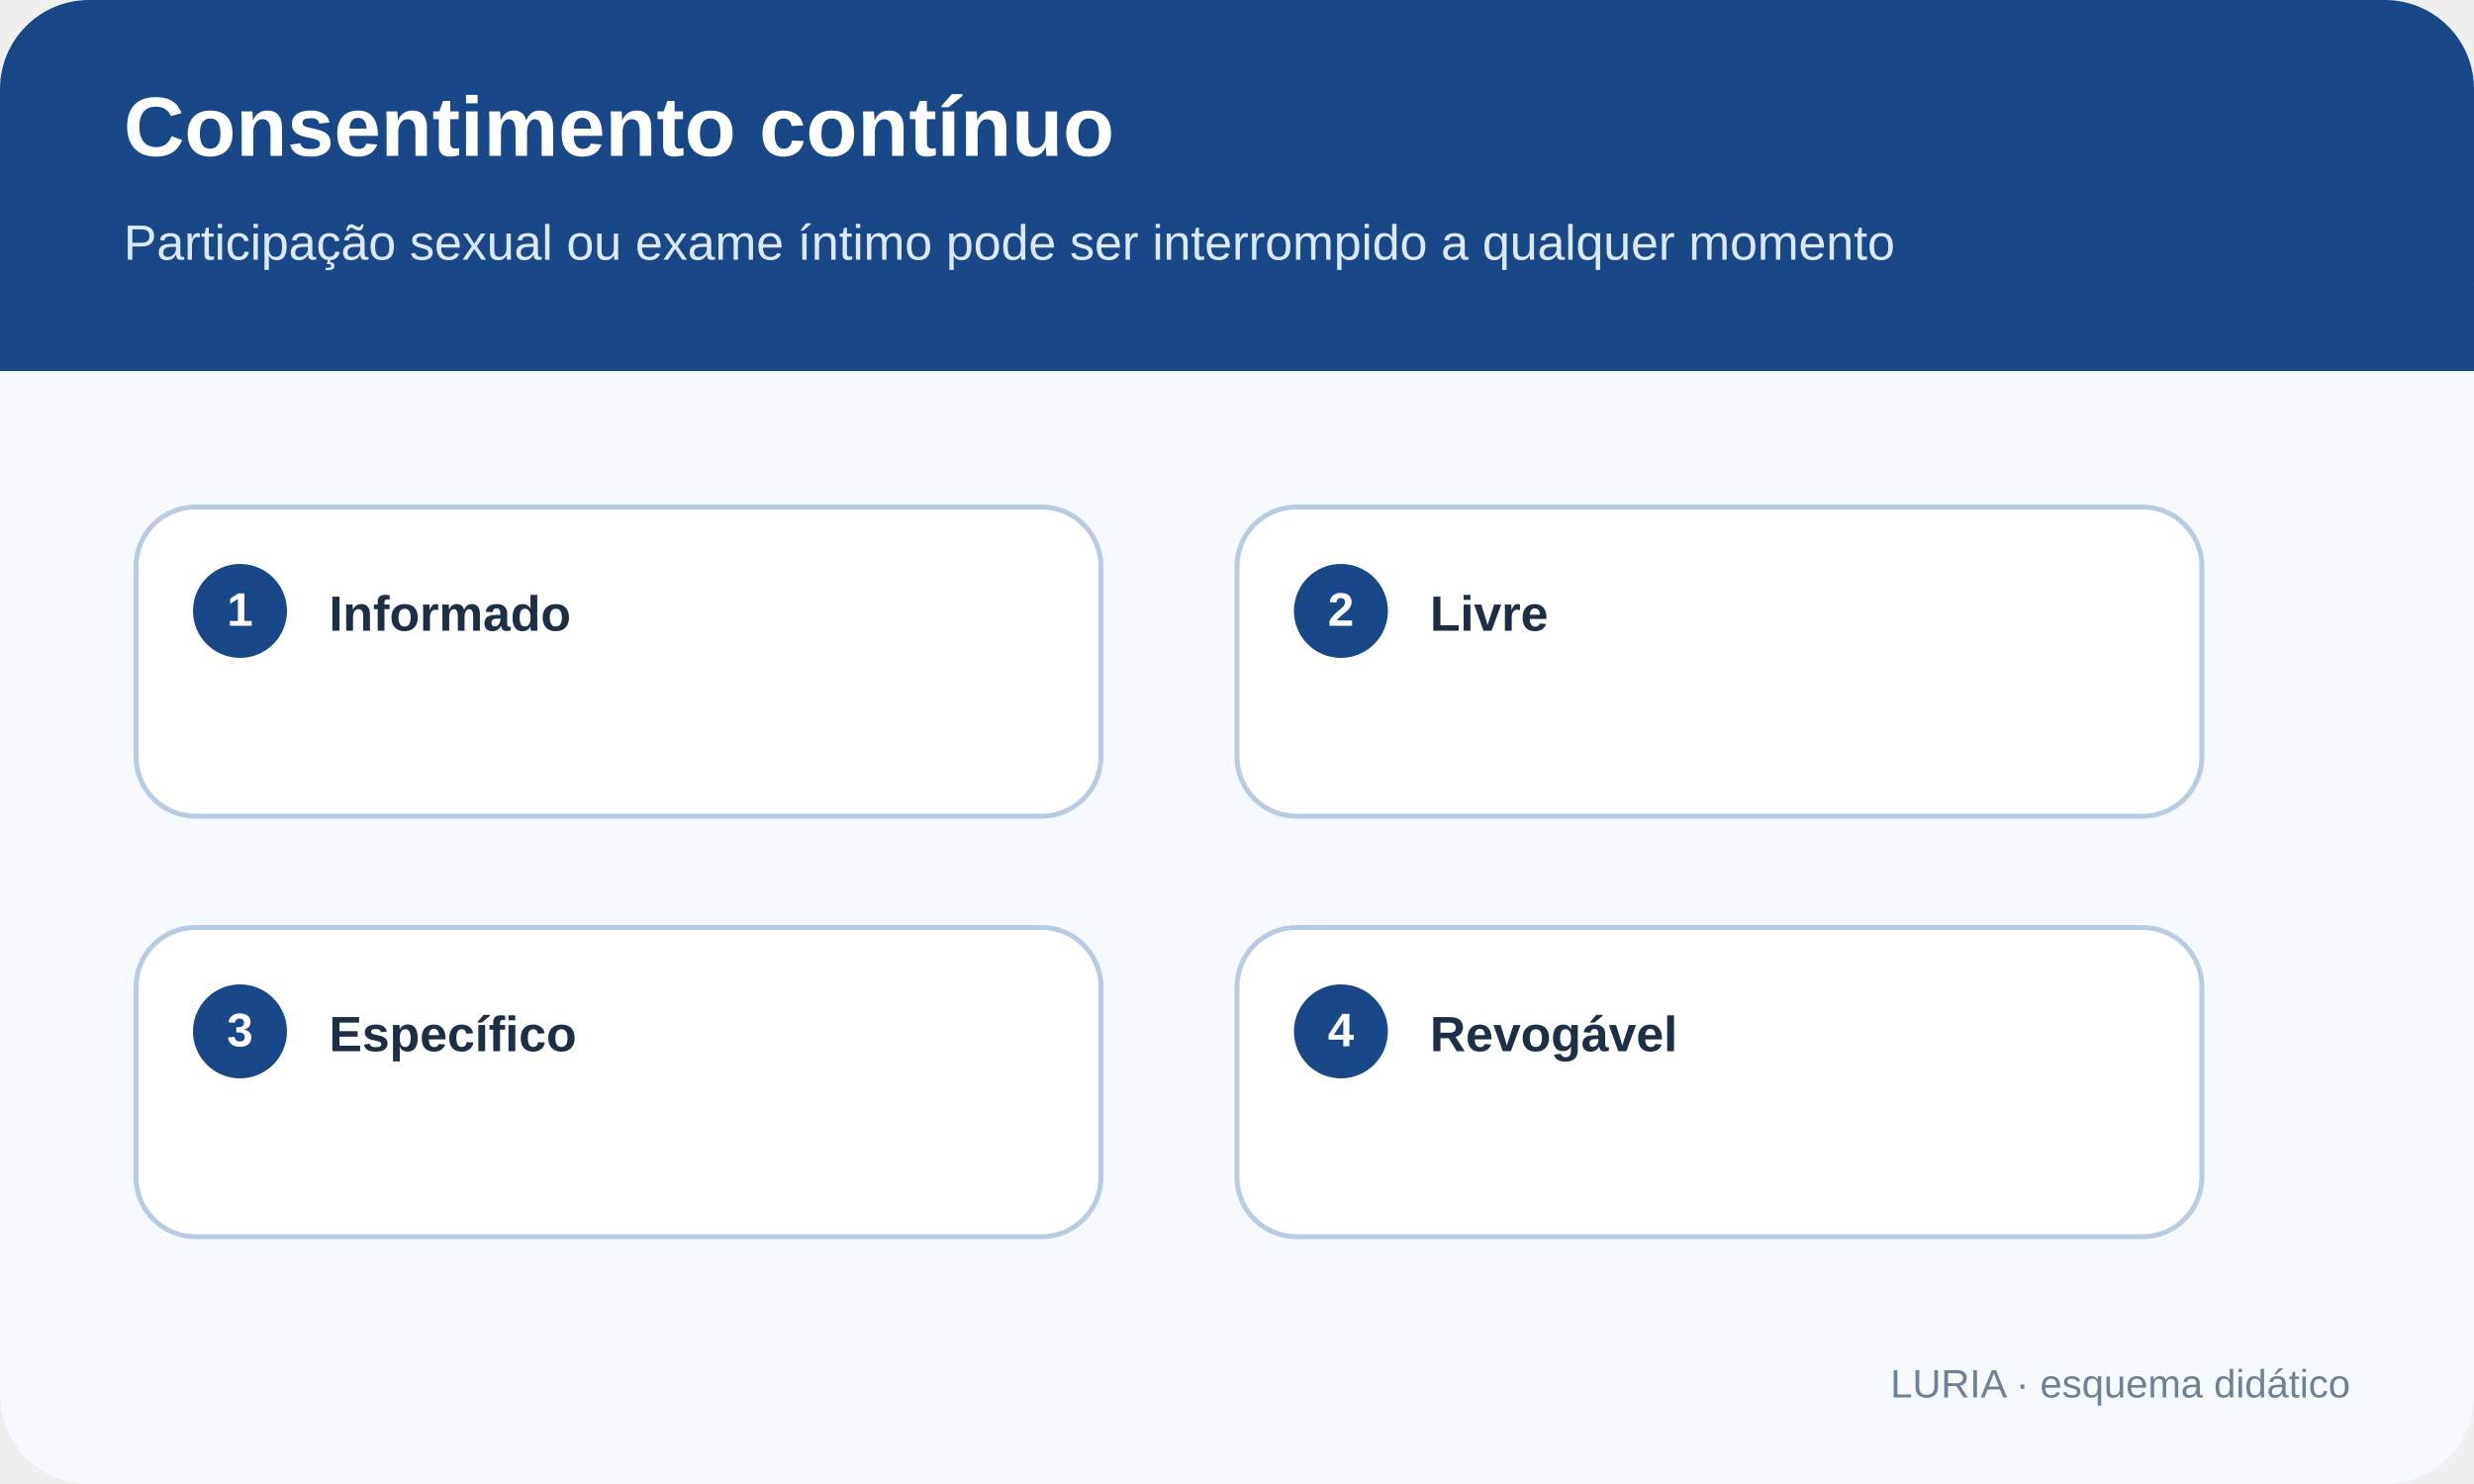
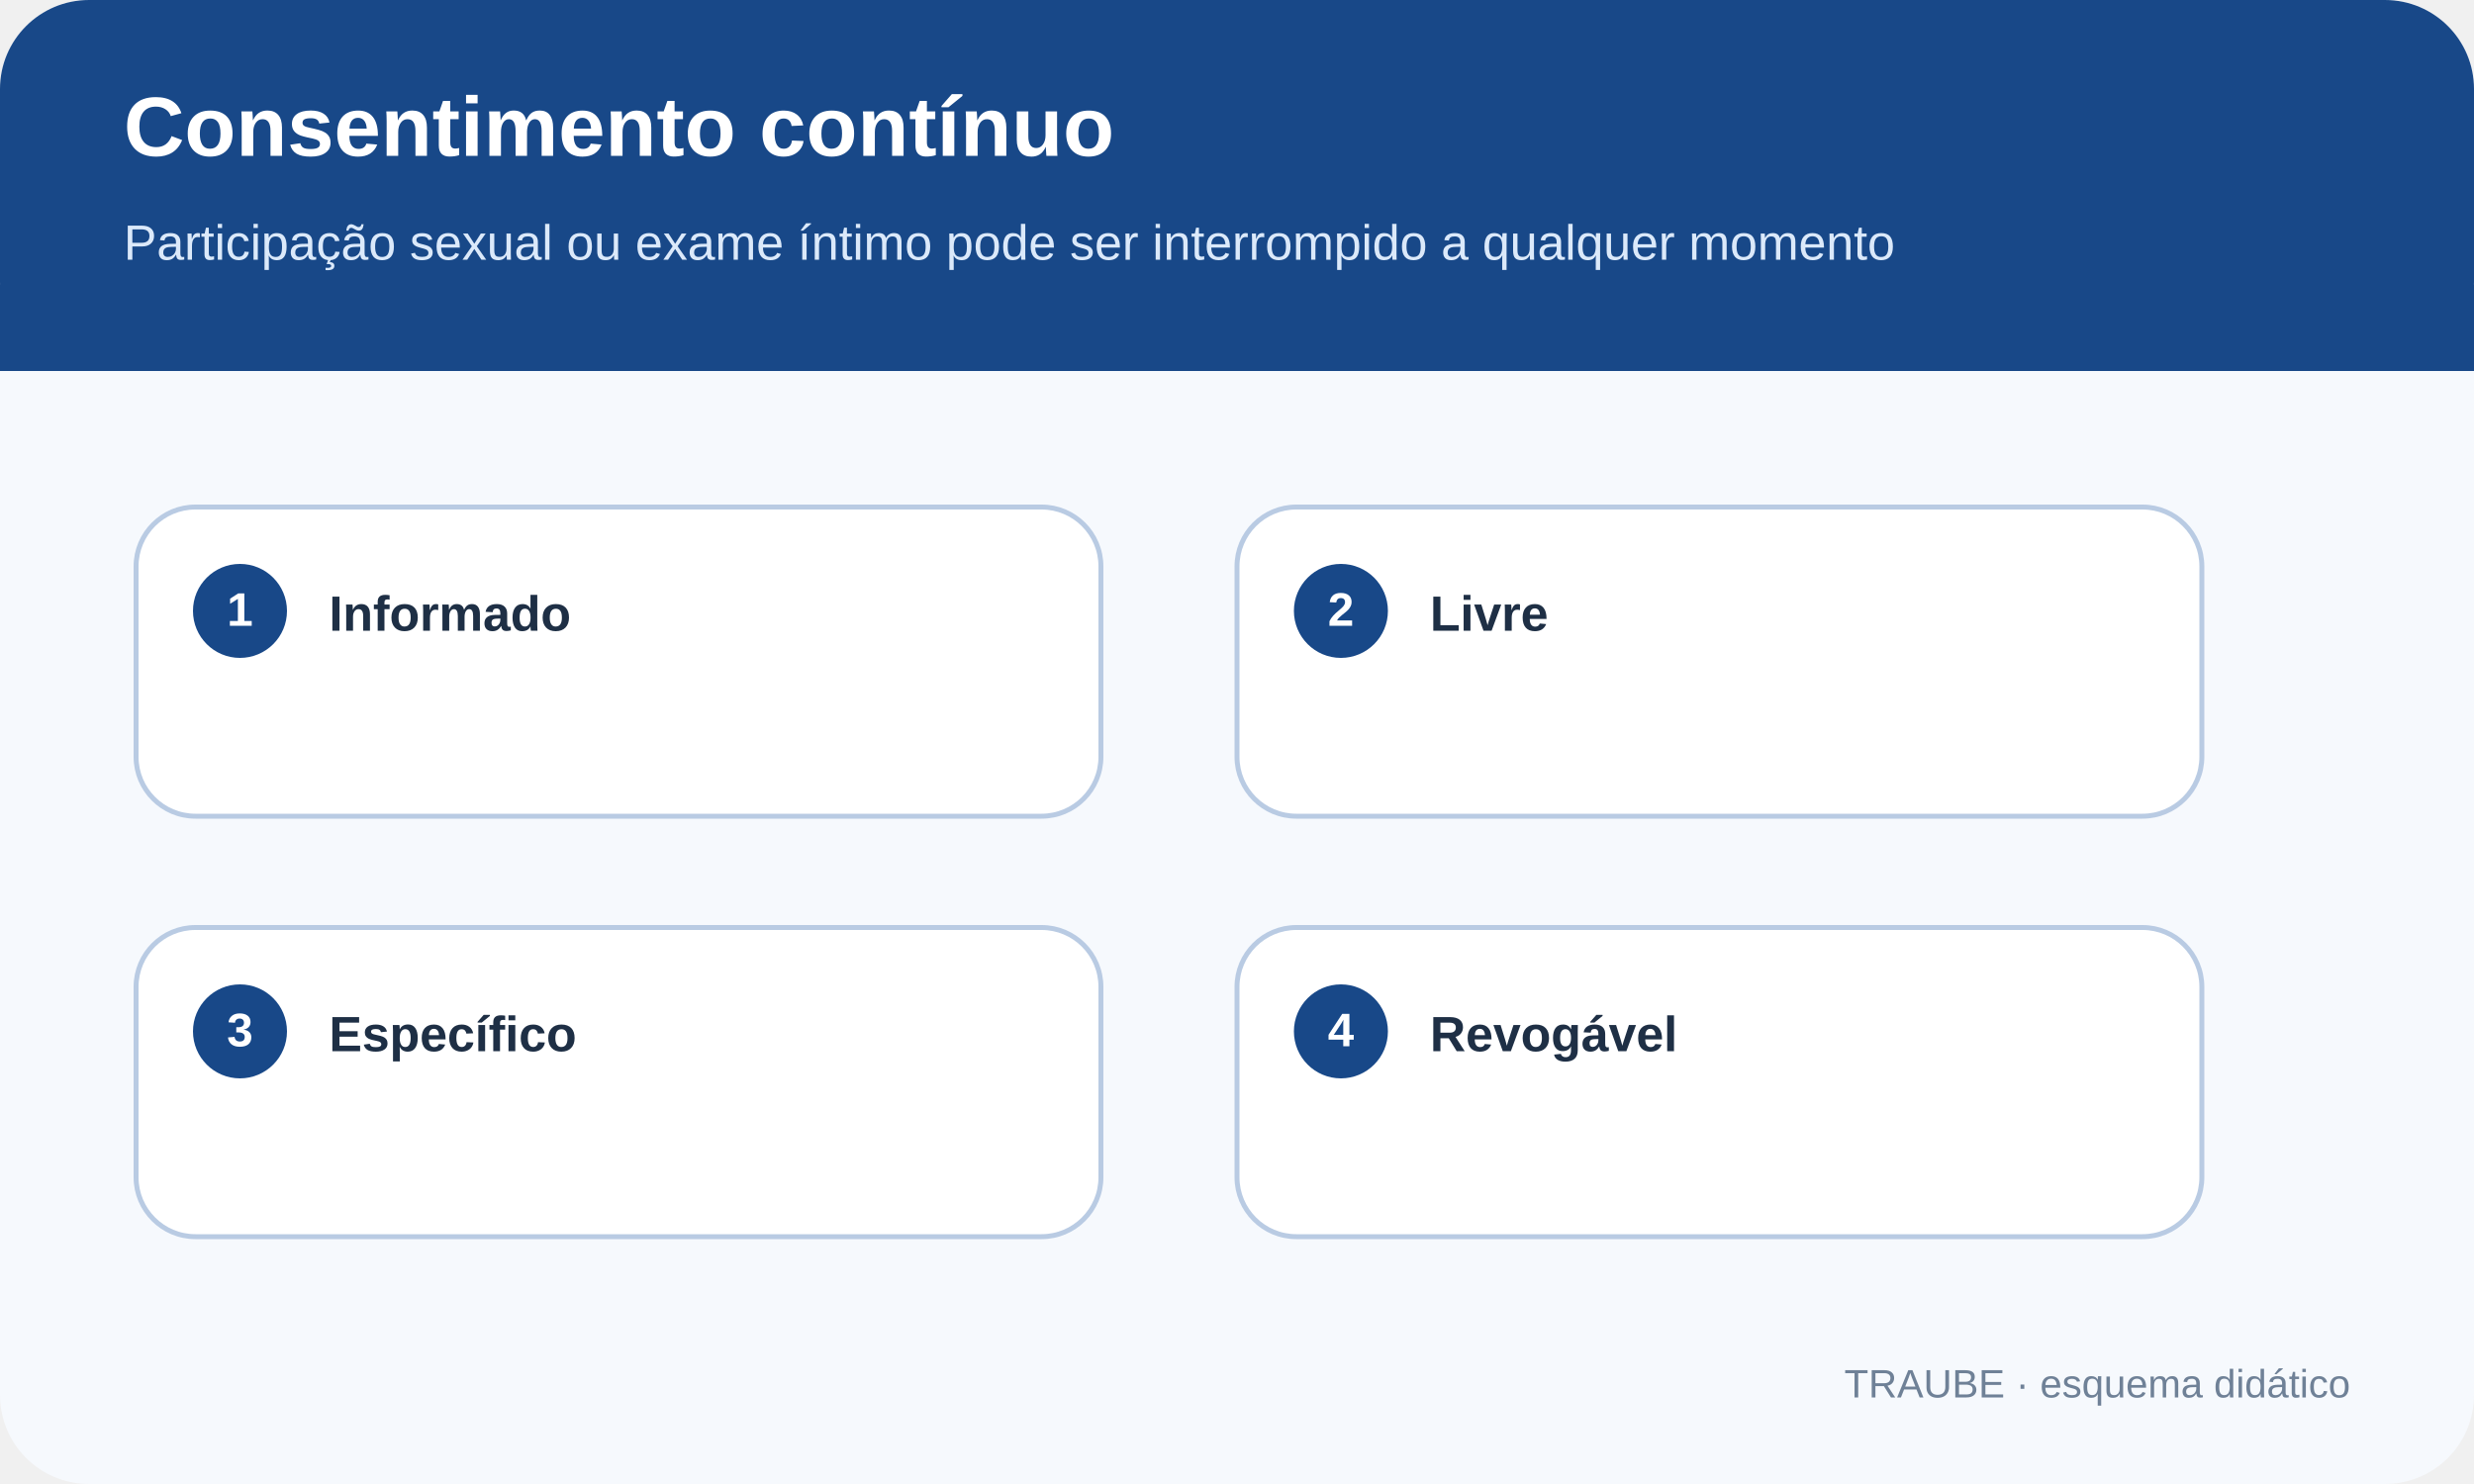
<svg xmlns="http://www.w3.org/2000/svg" width="1000" height="600">
  <rect width="1000" height="600" rx="36" fill="#f6f9fd" />
  <rect width="1000" height="150" rx="36" fill="#184888" />
  <rect y="115" width="1000" height="35" fill="#184888" />
  <text x="50" y="63" font-family="Arial" font-size="34" fill="#fff" font-weight="700">Consentimento contínuo</text>
  <text x="50" y="105" font-family="Arial" font-size="20" fill="#dbe9fa">Participação sexual ou exame íntimo pode ser interrompido a qualquer momento</text>
  <rect x="55" y="205" rx="24" width="390" height="125" fill="#fff" stroke="#b9cbe3" stroke-width="2" />
  <circle cx="97" cy="247" r="19" fill="#184888" />
  <text x="97" y="253" text-anchor="middle" font-family="Arial" font-size="19" fill="#fff" font-weight="700">1</text>
  <text x="133" y="255" font-family="Arial" font-size="20" fill="#1e2f45" font-weight="600">Informado</text>
  <rect x="500" y="205" rx="24" width="390" height="125" fill="#fff" stroke="#b9cbe3" stroke-width="2" />
  <circle cx="542" cy="247" r="19" fill="#184888" />
  <text x="542" y="253" text-anchor="middle" font-family="Arial" font-size="19" fill="#fff" font-weight="700">2</text>
  <text x="578" y="255" font-family="Arial" font-size="20" fill="#1e2f45" font-weight="600">Livre</text>
  <rect x="55" y="375" rx="24" width="390" height="125" fill="#fff" stroke="#b9cbe3" stroke-width="2" />
  <circle cx="97" cy="417" r="19" fill="#184888" />
  <text x="97" y="423" text-anchor="middle" font-family="Arial" font-size="19" fill="#fff" font-weight="700">3</text>
  <text x="133" y="425" font-family="Arial" font-size="20" fill="#1e2f45" font-weight="600">Específico</text>
  <rect x="500" y="375" rx="24" width="390" height="125" fill="#fff" stroke="#b9cbe3" stroke-width="2" />
  <circle cx="542" cy="417" r="19" fill="#184888" />
  <text x="542" y="423" text-anchor="middle" font-family="Arial" font-size="19" fill="#fff" font-weight="700">4</text>
  <text x="578" y="425" font-family="Arial" font-size="20" fill="#1e2f45" font-weight="600">Revogável</text>
-   <text x="950" y="565" text-anchor="end" font-family="Arial" font-size="16" fill="#6f8197">LURIA · esquema didático</text>
+   <text x="950" y="565" text-anchor="end" font-family="Arial" font-size="16" fill="#6f8197">TRAUBE · esquema didático</text>
</svg>
